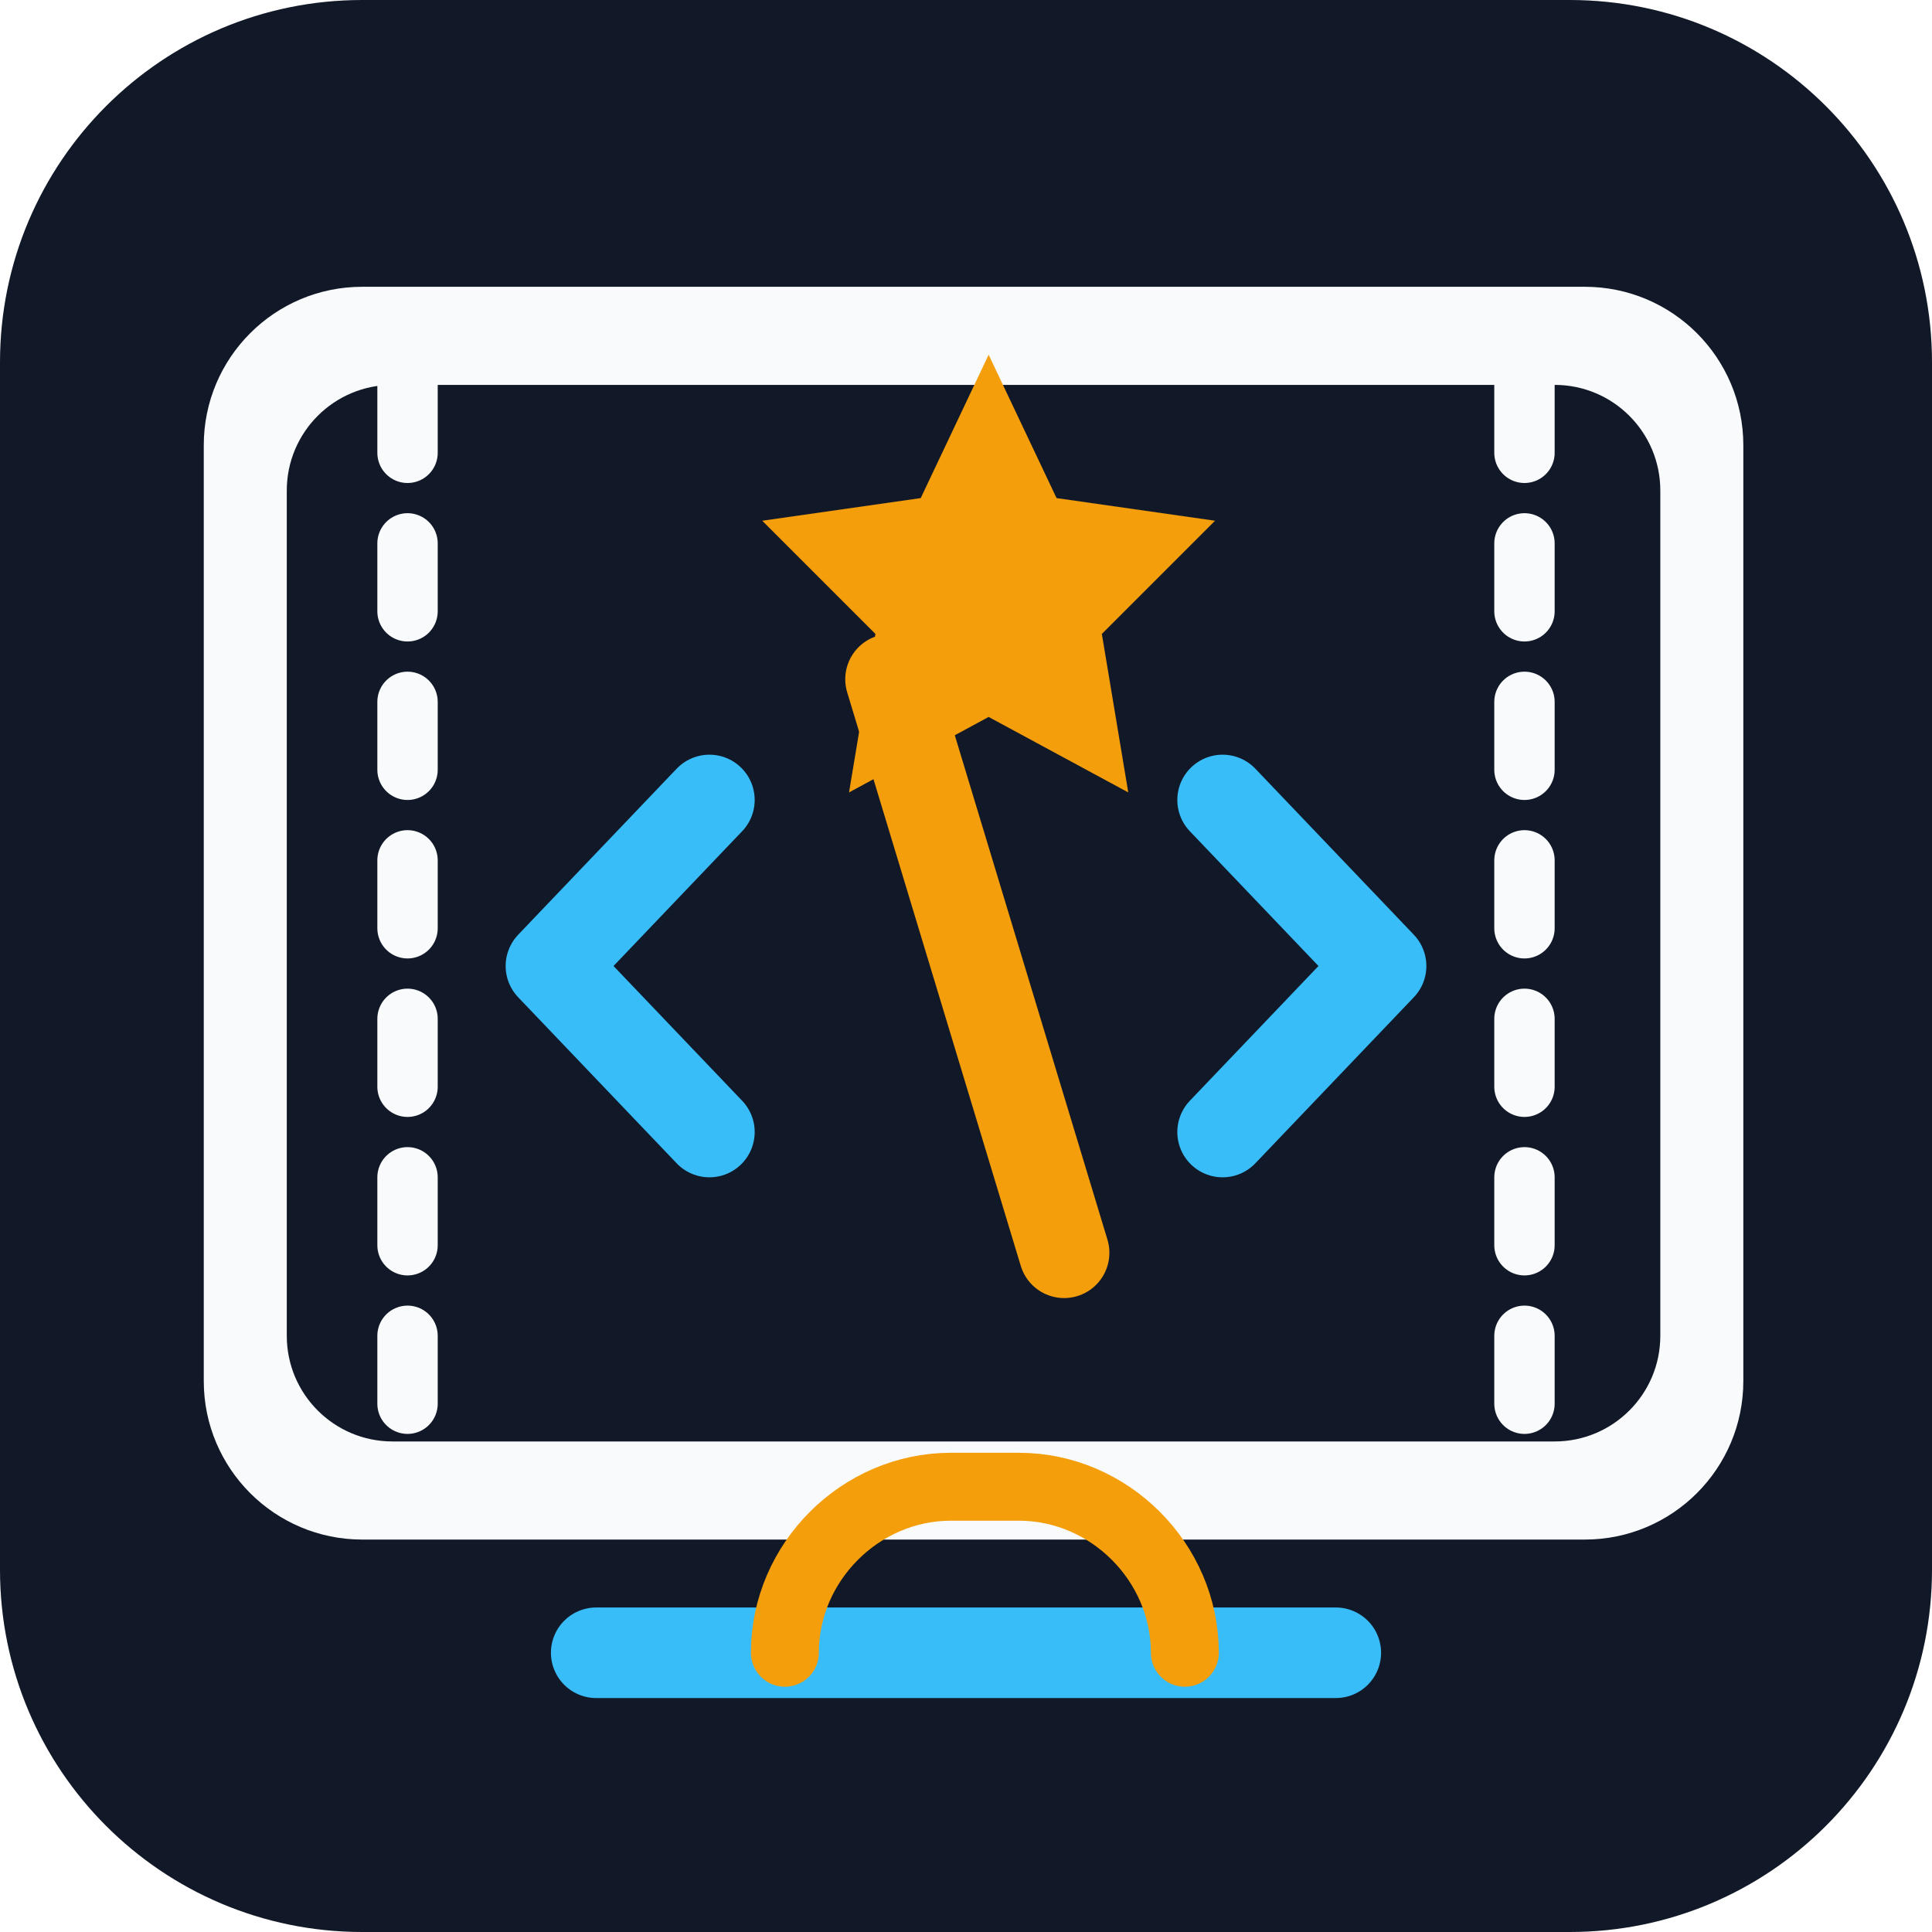
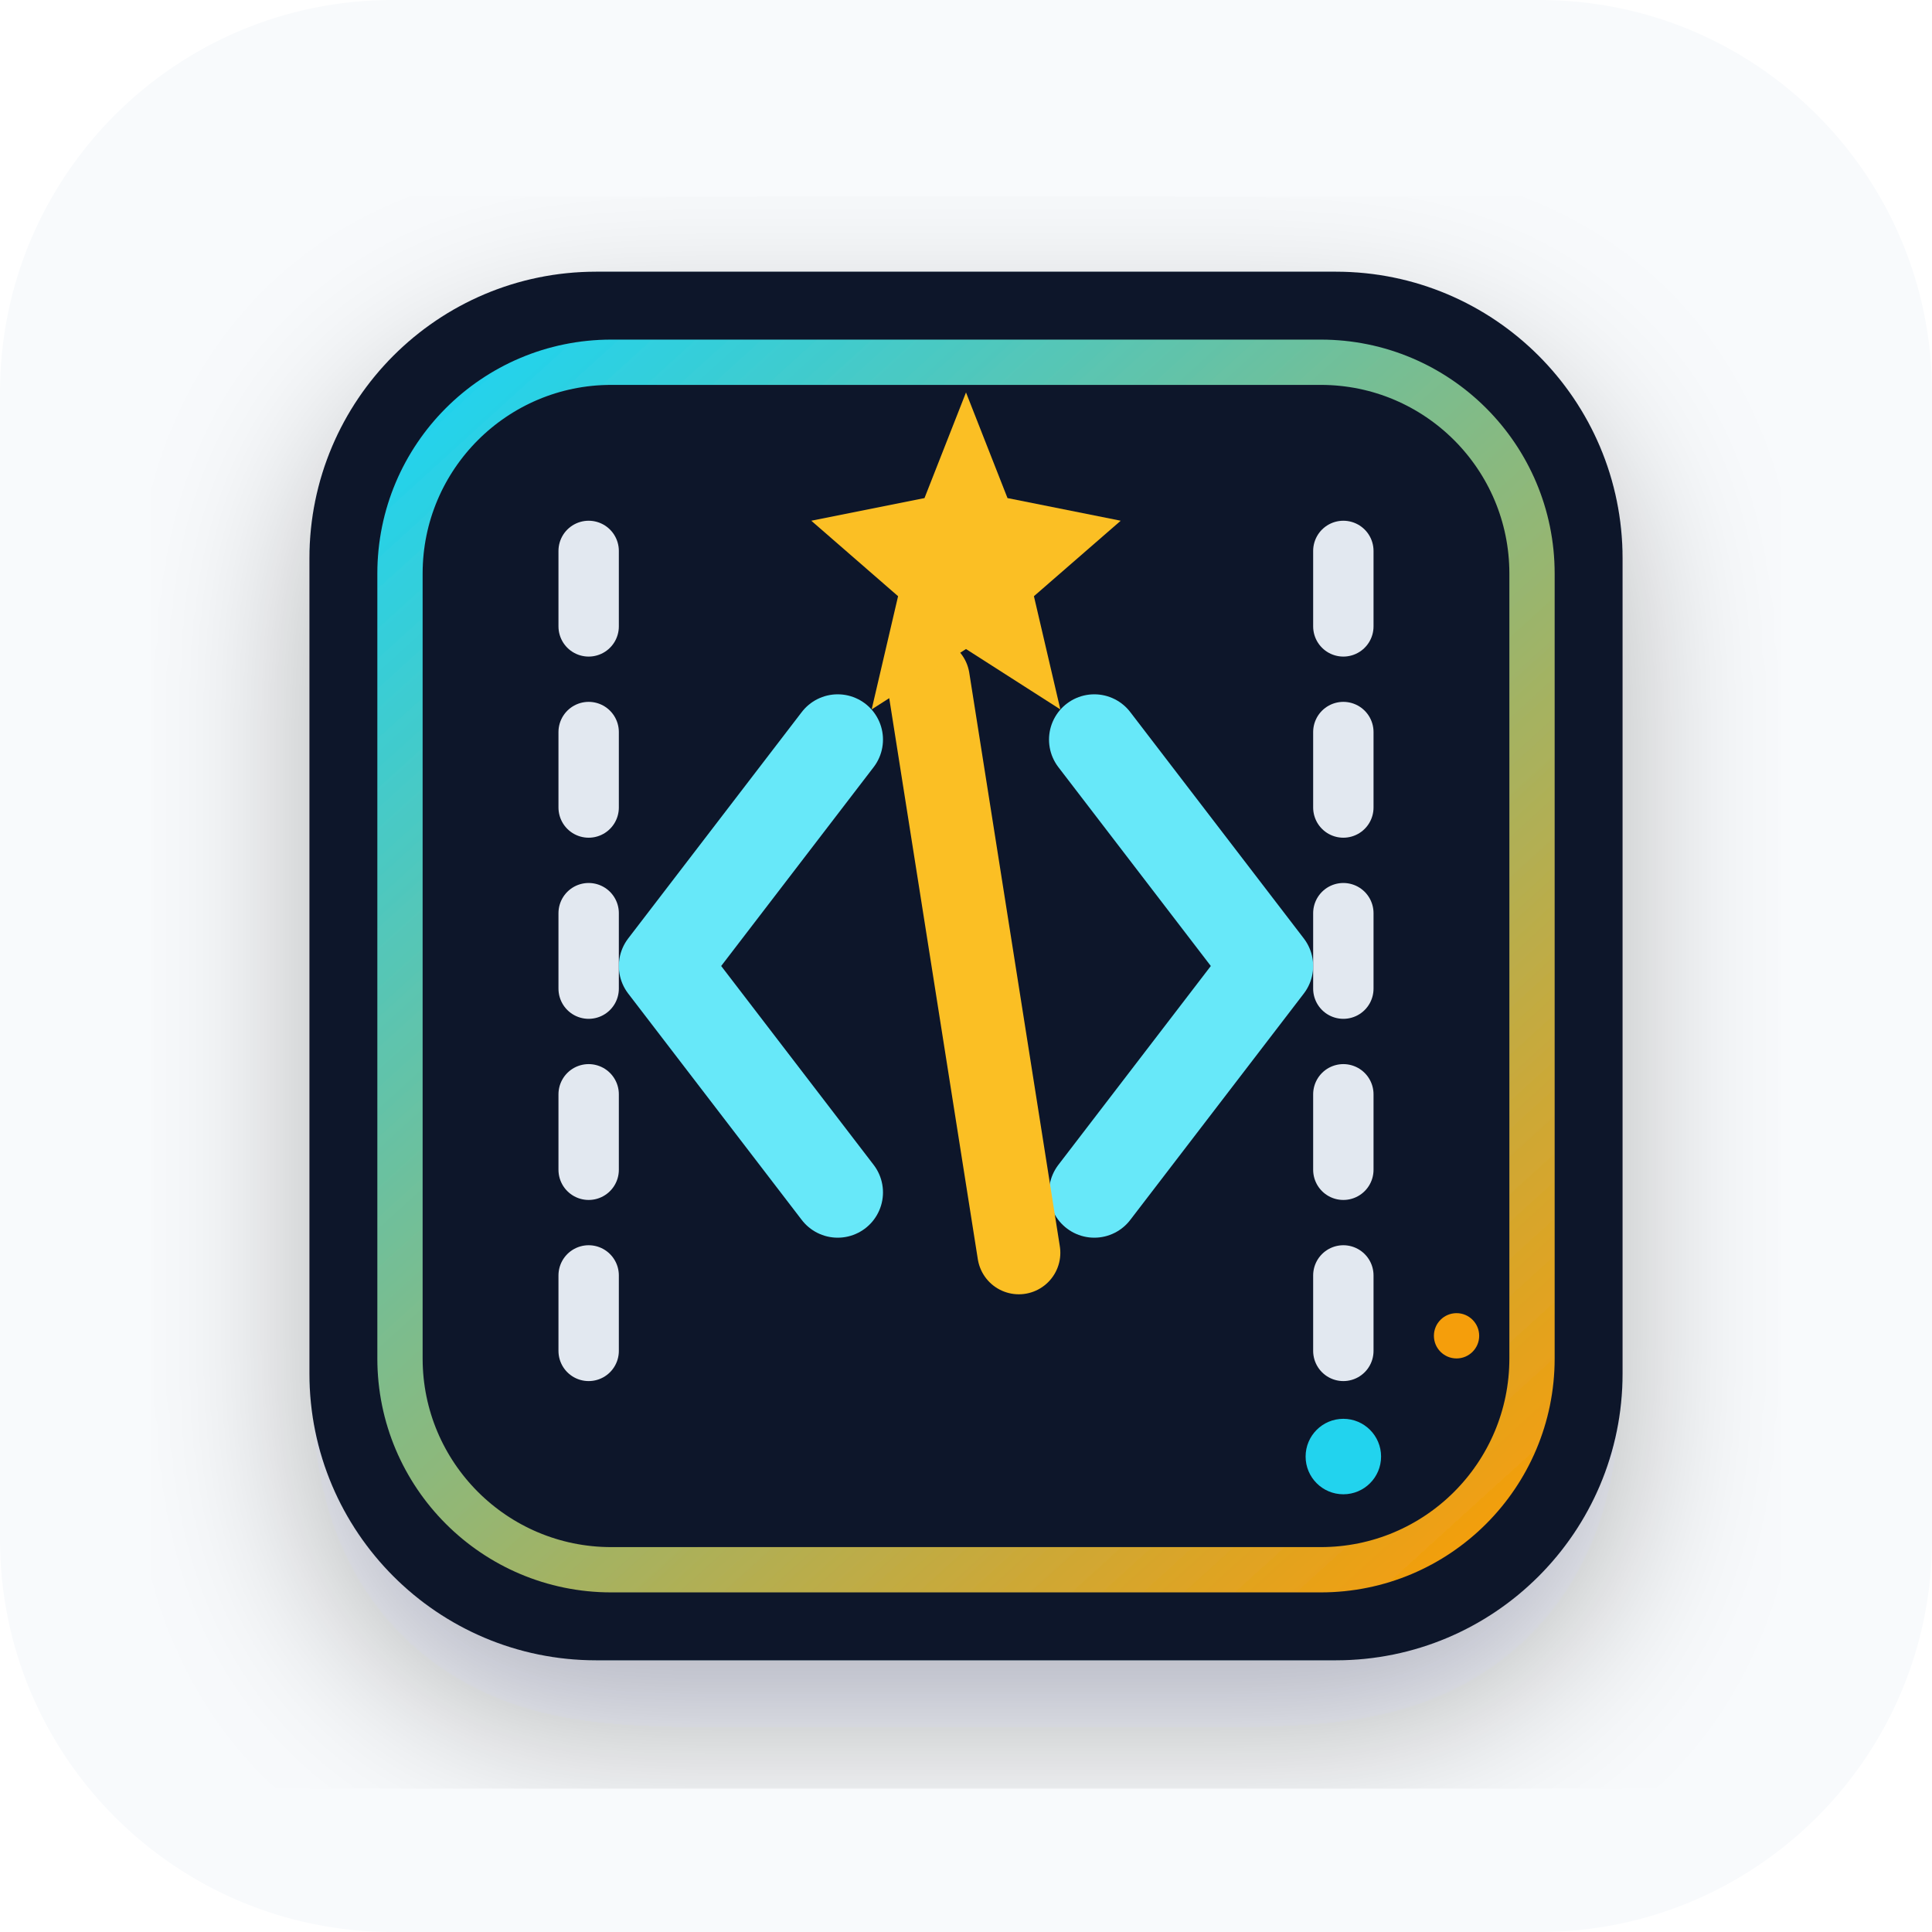
<svg xmlns="http://www.w3.org/2000/svg" width="512" height="512" viewBox="0 0 512 512" fill="none">
-   <rect width="512" height="512" rx="96" fill="#111827" />
-   <rect x="54" y="76" width="408" height="332" rx="42" fill="#F8FAFC" />
-   <rect x="76" y="102" width="364" height="280" rx="28" fill="#111827" />
-   <path d="M108 102V382" stroke="#F8FAFC" stroke-width="16" stroke-linecap="round" stroke-dasharray="18 24" />
-   <path d="M404 102V382" stroke="#F8FAFC" stroke-width="16" stroke-linecap="round" stroke-dasharray="18 24" />
-   <path d="M188 212L146 256L188 300" stroke="#38BDF8" stroke-width="24" stroke-linecap="round" stroke-linejoin="round" />
-   <path d="M324 212L366 256L324 300" stroke="#38BDF8" stroke-width="24" stroke-linecap="round" stroke-linejoin="round" />
-   <path d="M236 180L282 332" stroke="#F59E0B" stroke-width="24" stroke-linecap="round" />
-   <path d="M262 94L280 132L322 138L292 168L299 210L262 190L225 210L232 168L202 138L244 132L262 94Z" fill="#F59E0B" />
-   <path d="M158 438H354" stroke="#38BDF8" stroke-width="24" stroke-linecap="round" />
-   <path d="M208 438C208 414 228 394 252 394H270C294 394 314 414 314 438" stroke="#F59E0B" stroke-width="18" stroke-linecap="round" />
+   <defs>
+     <linearGradient id="mark" x1="118" y1="104" x2="396" y2="410" gradientUnits="userSpaceOnUse">
+       <stop stop-color="#22D3EE" />
+       <stop offset="1" stop-color="#F59E0B" />
+     </linearGradient>
+     <filter id="shadow" x="40" y="34" width="432" height="440" filterUnits="userSpaceOnUse" color-interpolation-filters="sRGB">
+       <feDropShadow dx="0" dy="18" stdDeviation="22" flood-color="#020617" flood-opacity="0.28" />
+     </filter>
+   </defs>
+   <rect width="512" height="512" rx="104" fill="#F8FAFC" />
+   <g filter="url(#shadow)">
+     <rect x="82" y="72" width="348" height="368" rx="76" fill="#0F172A" />
+     <rect x="106" y="96" width="300" height="320" rx="56" stroke="url(#mark)" stroke-width="12" />
+   </g>
+   <path d="M156 146V368" stroke="#E2E8F0" stroke-width="16" stroke-linecap="round" stroke-dasharray="20 28" />
+   <path d="M356 146V368" stroke="#E2E8F0" stroke-width="16" stroke-linecap="round" stroke-dasharray="20 28" />
+   <path d="M222 196L176 256L222 316" stroke="#67E8F9" stroke-width="24" stroke-linecap="round" stroke-linejoin="round" />
+   <path d="M290 196L336 256L290 316" stroke="#67E8F9" stroke-width="24" stroke-linecap="round" stroke-linejoin="round" />
+   <path d="M246 180L270 332" stroke="#FBBF24" stroke-width="22" stroke-linecap="round" />
+   <path d="M256 104L267 132L297 138L274 158L281 188L256 172L231 188L238 158L215 138L245 132L256 104Z" fill="#FBBF24" />
+   <circle cx="356" cy="386" r="10" fill="#22D3EE" />
+   <circle cx="386" cy="354" r="6" fill="#F59E0B" />
</svg>
